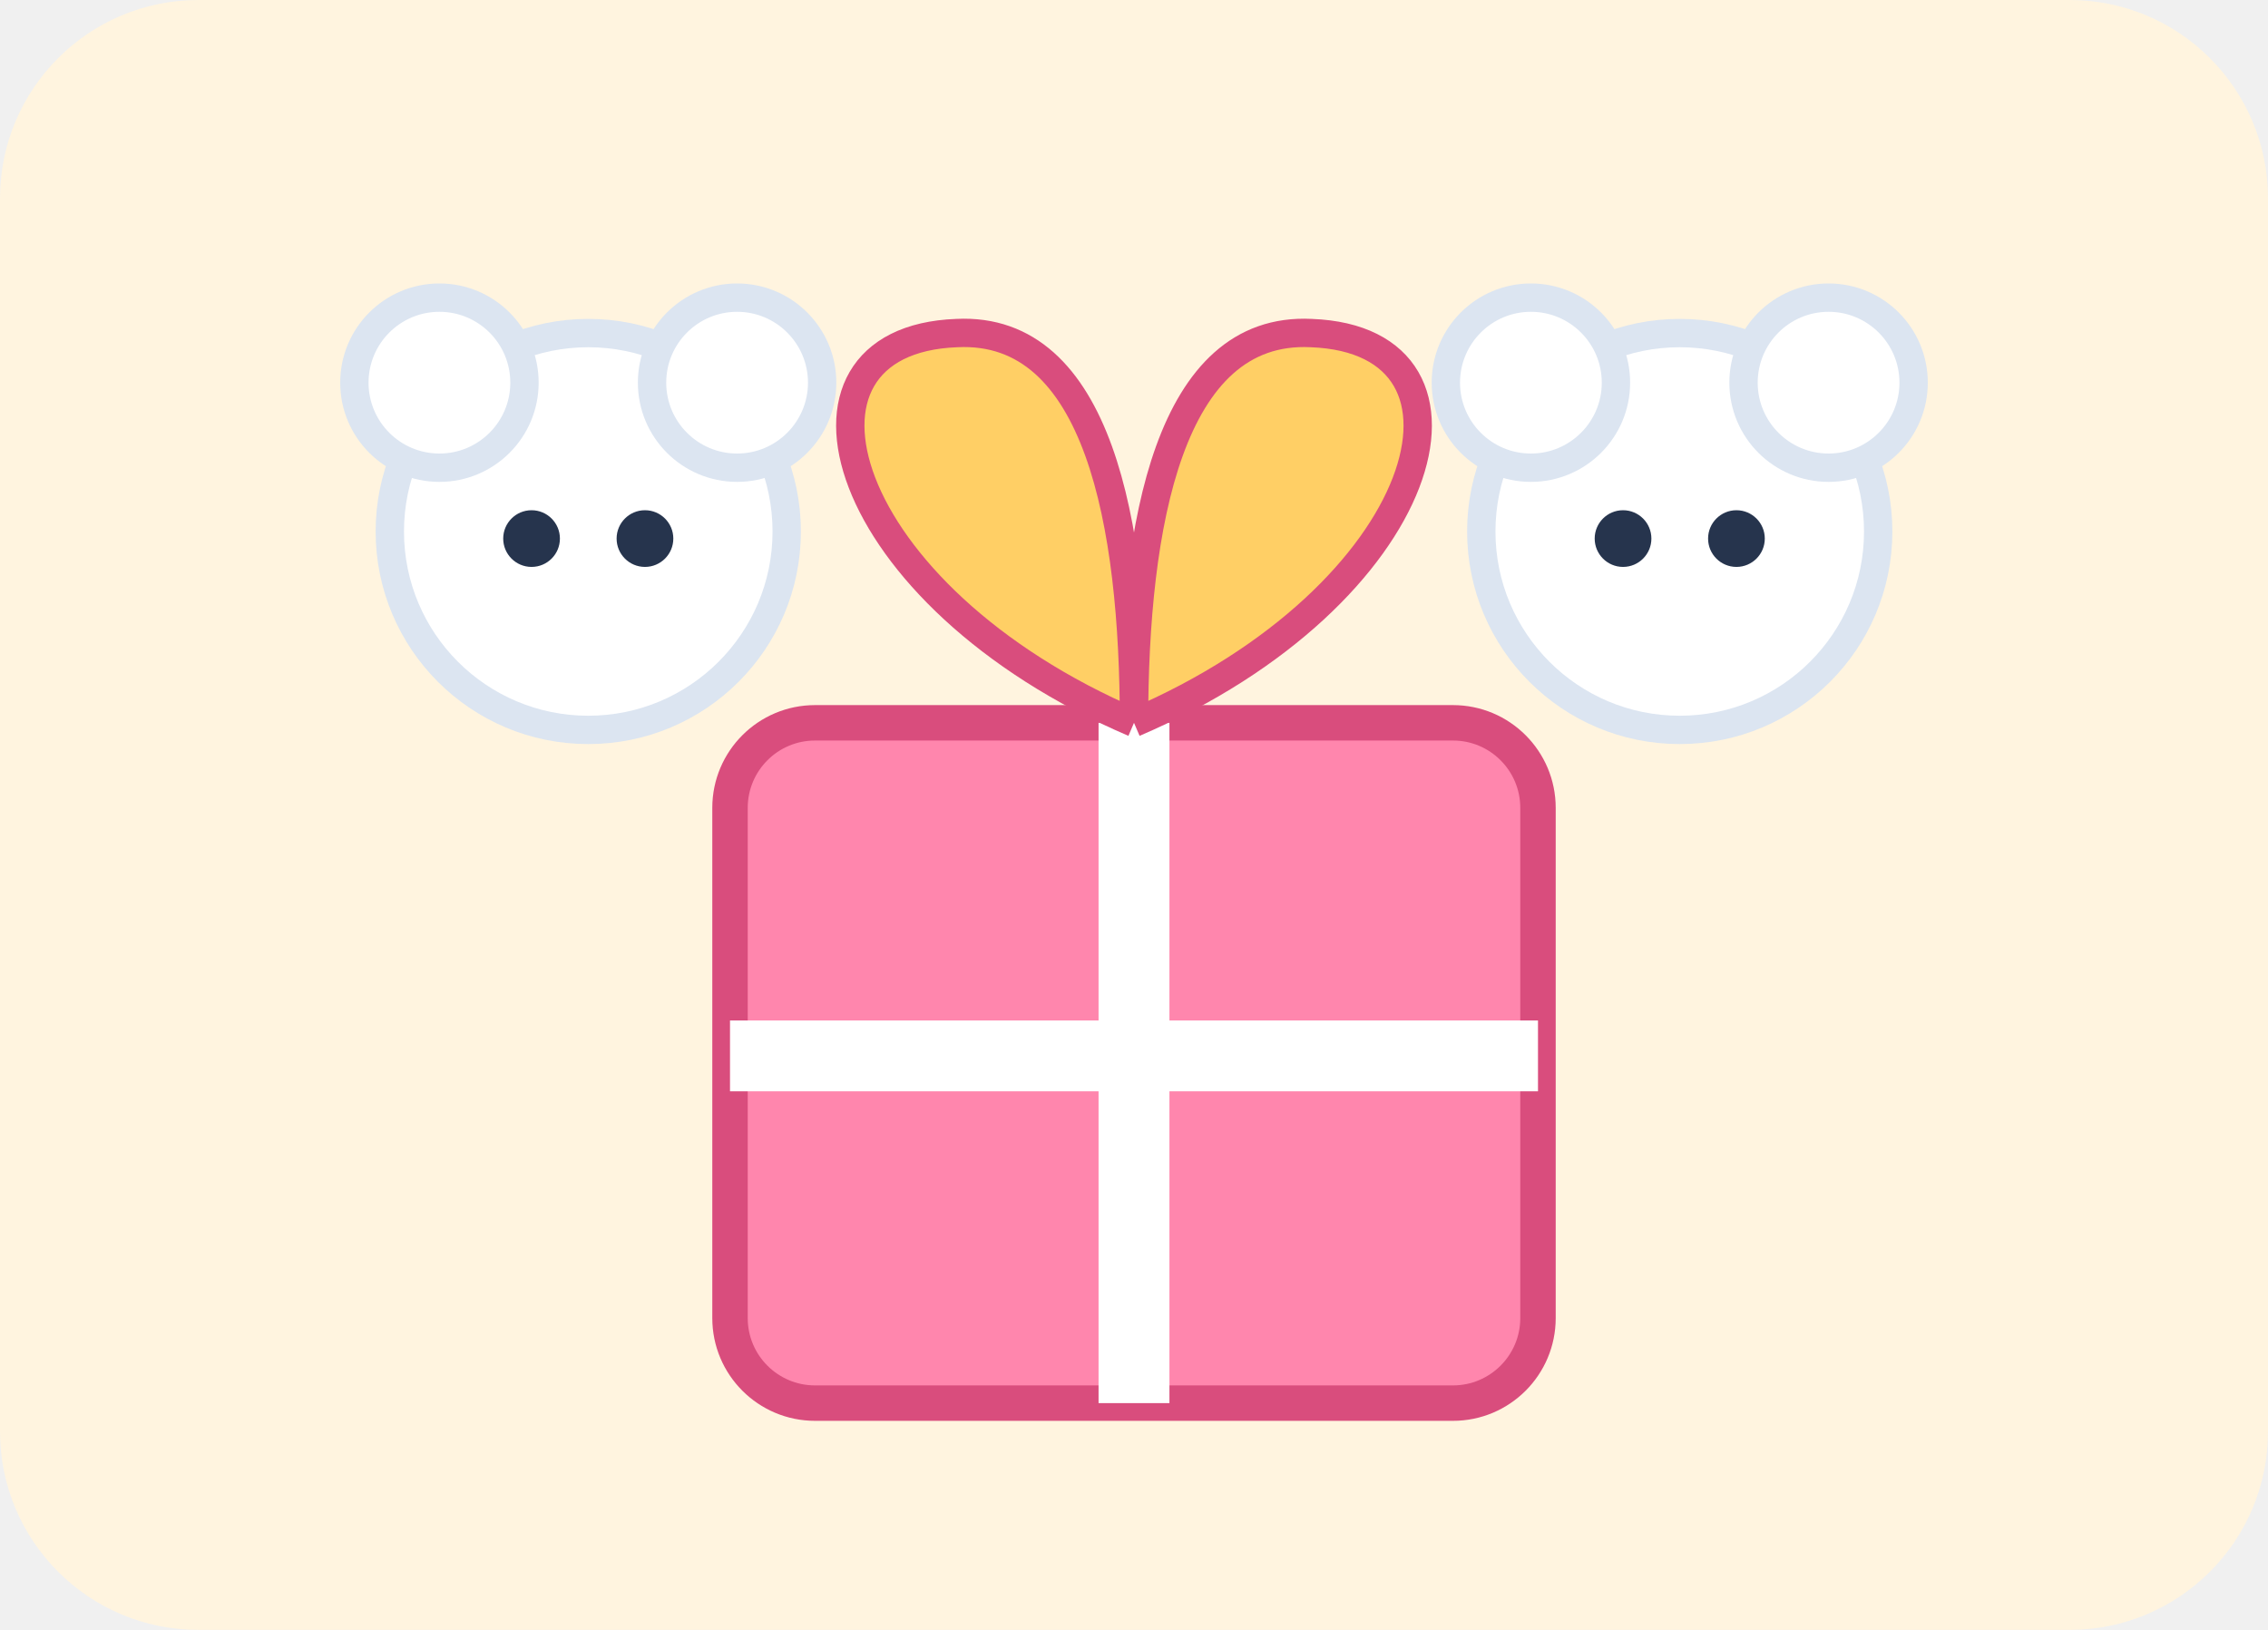
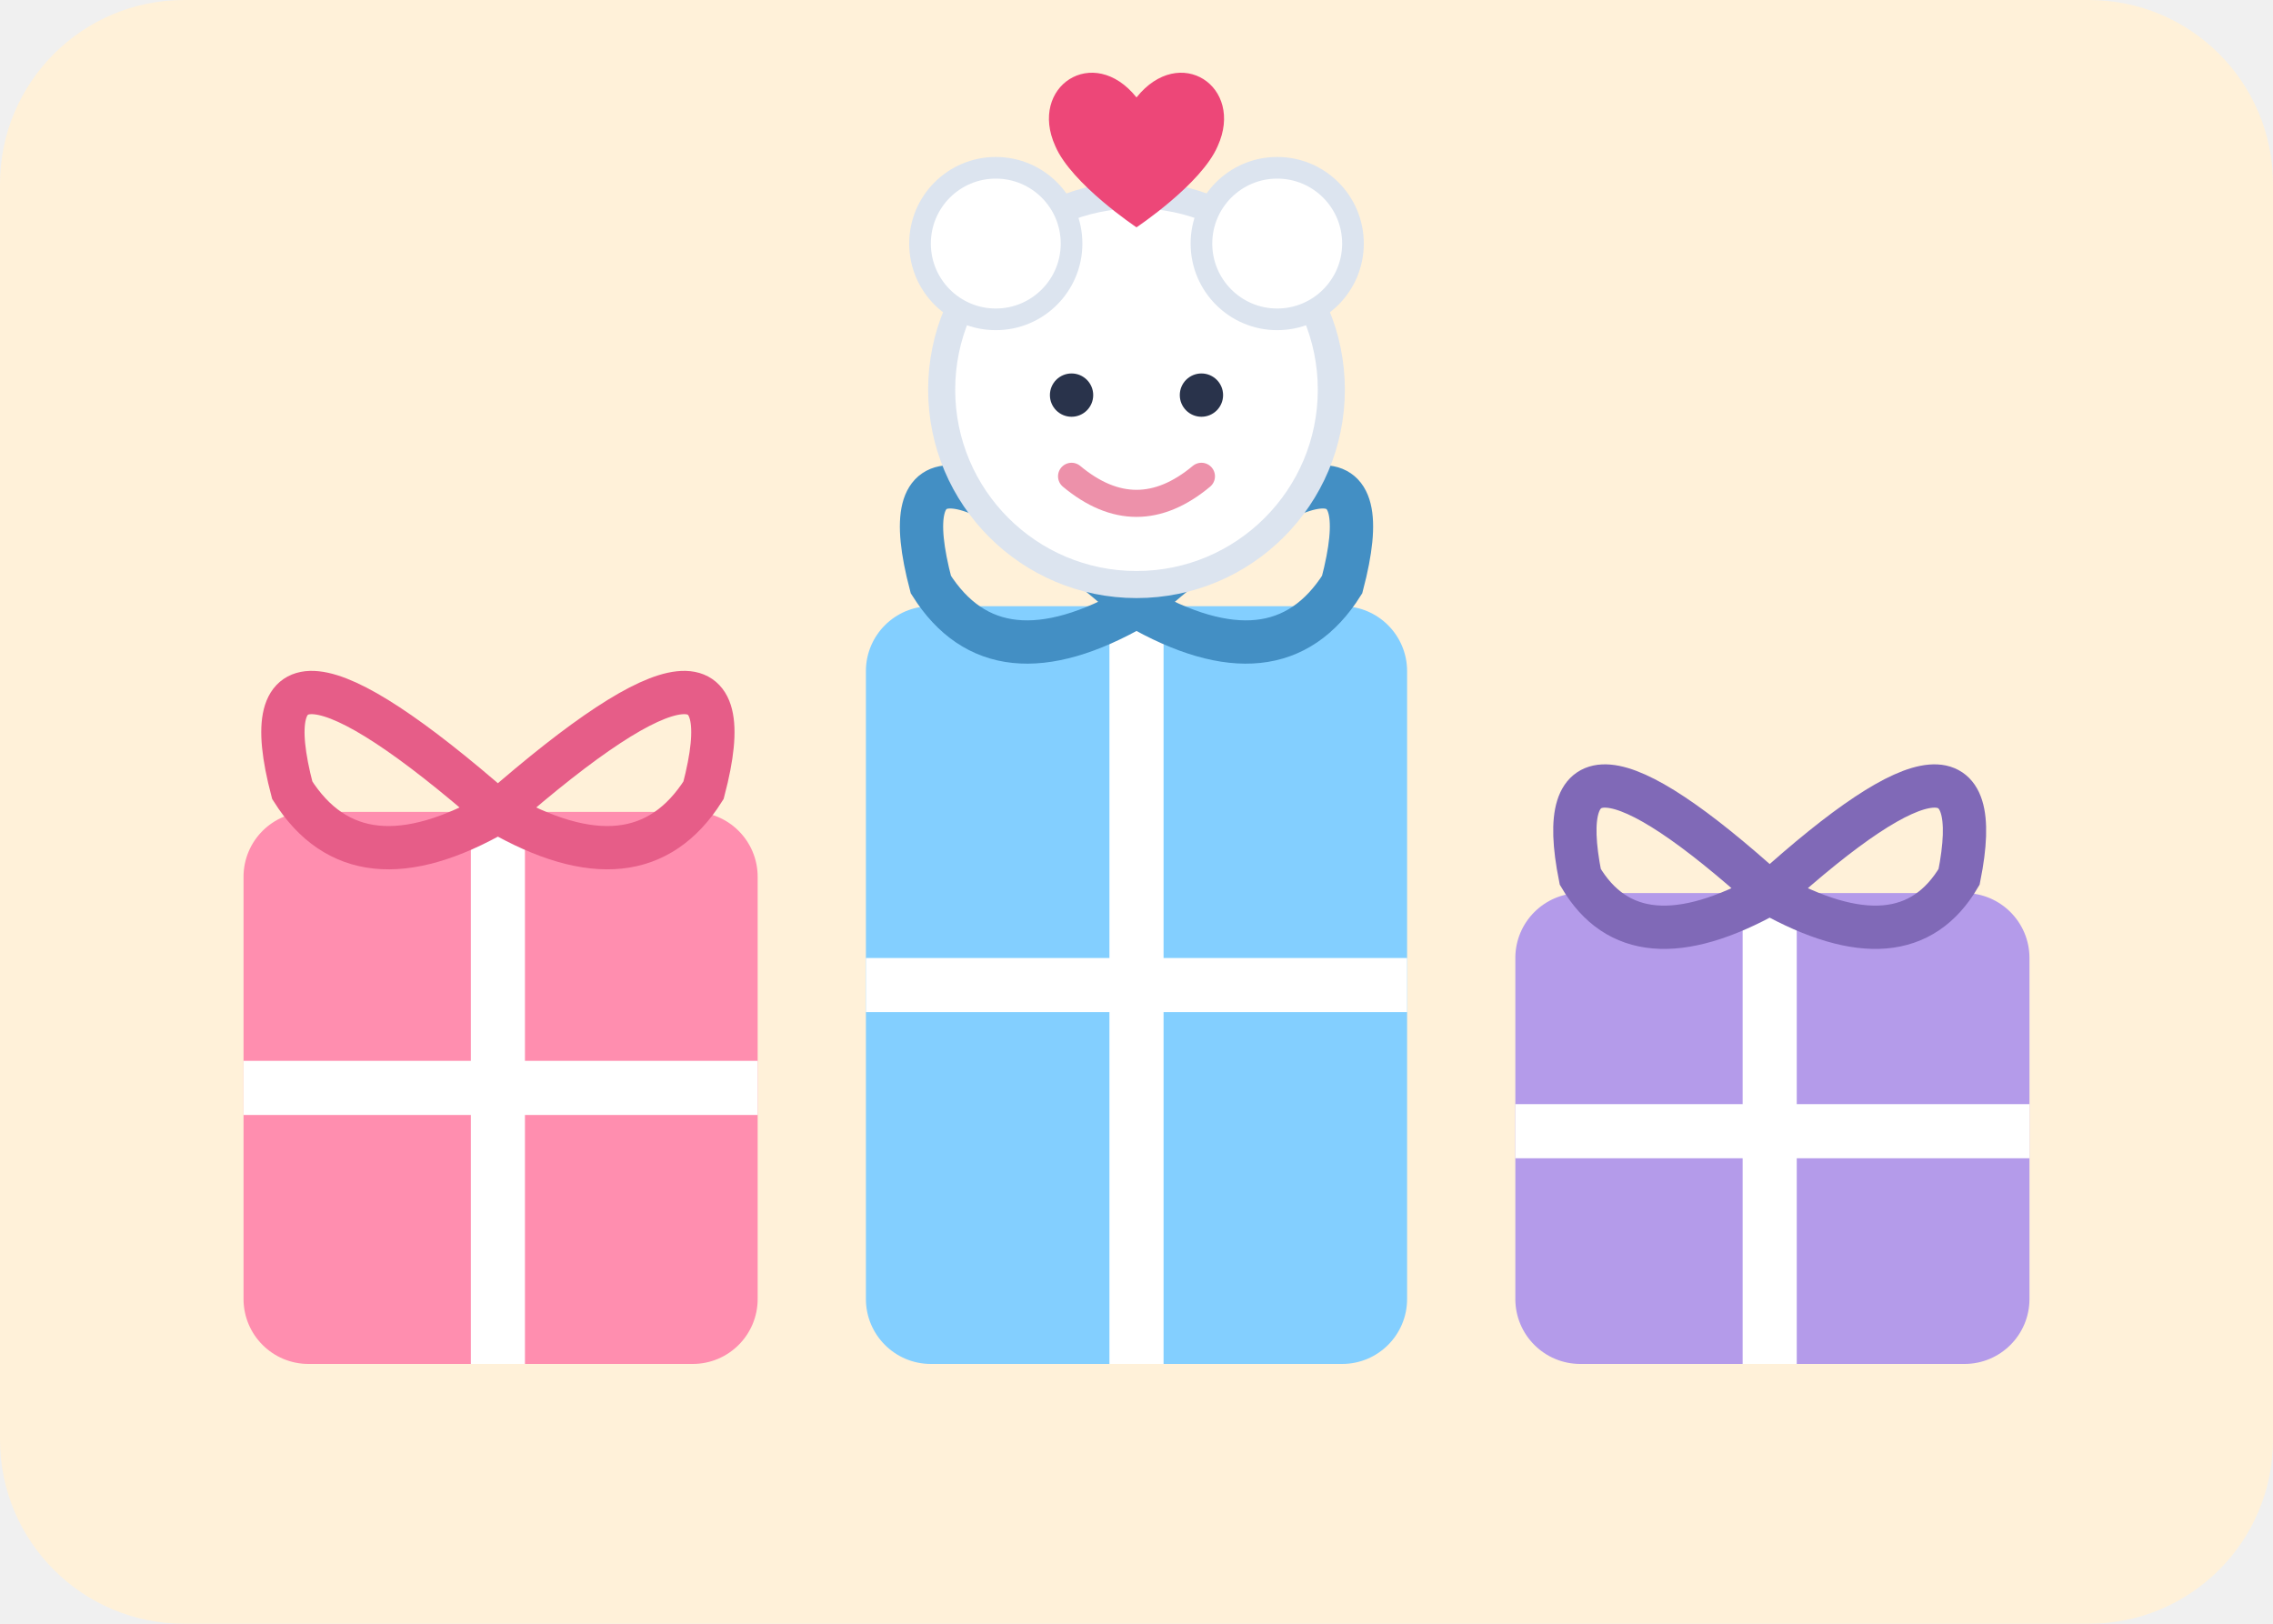
- <svg xmlns="http://www.w3.org/2000/svg" viewBox="0 0 320 230">
-   <rect width="320" height="230" rx="28" fill="#fff4df" />
-   <rect x="103" y="102" width="114" height="96" rx="12" fill="#ff86ad" stroke="#d94d7d" stroke-width="5" />
-   <path d="M160 102v96m-57-49h114" stroke="#fff" stroke-width="10" />
-   <path d="M160 102c-42-18-52-54-25-55 20-1 25 27 25 55 0-28 5-56 25-55 27 1 17 37-25 55" fill="#ffcf65" stroke="#d94d7d" stroke-width="4" />
-   <g fill="#fff" stroke="#dce5f1" stroke-width="4">
-     <circle cx="83" cy="75" r="28" />
-     <circle cx="62" cy="54" r="12" />
-     <circle cx="104" cy="54" r="12" />
-     <circle cx="237" cy="75" r="28" />
-     <circle cx="216" cy="54" r="12" />
-     <circle cx="258" cy="54" r="12" />
+ <svg xmlns="http://www.w3.org/2000/svg" viewBox="0 0 420 300">
+   <rect width="420" height="300" rx="34" fill="#fff1d9" />
+   <g>
+     <rect x="45" y="150" width="95" height="102" rx="12" fill="#ff8eaf" />
+     <rect x="160" y="112" width="100" height="140" rx="12" fill="#83cfff" />
+     <rect x="280" y="165" width="95" height="87" rx="12" fill="#b49bea" />
+     <g stroke="#fff" stroke-width="10">
+       <path d="M92 150v102m-47-51h95M210 112v140m-50-70h100M327 165v87m-47-43h95" />
+     </g>
+     <g fill="none" stroke-width="8">
+       <path d="M92 150q-48-42-38-4q12 19 38 4q48-42 38-4q-12 19-38 4" stroke="#e65d88" />
+       <path d="M210 112q-48-42-38-4q12 19 38 4q48-42 38-4q-12 19-38 4" stroke="#438fc4" />
+       <path d="M327 165q-42-38-35-3q10 17 35 3q42-38 35-3q-10 17-35 3" stroke="#8069b7" />
+     </g>
  </g>
-   <g fill="#26344d">
-     <circle cx="75" cy="76" r="4" />
-     <circle cx="91" cy="76" r="4" />
-     <circle cx="229" cy="76" r="4" />
-     <circle cx="245" cy="76" r="4" />
-   </g>
+   <circle cx="210" cy="72" r="36" fill="#fff" stroke="#dce4ef" stroke-width="5" />
+   <circle cx="184" cy="45" r="14" fill="#fff" stroke="#dce4ef" stroke-width="4" />
+   <circle cx="236" cy="45" r="14" fill="#fff" stroke="#dce4ef" stroke-width="4" />
+   <circle cx="198" cy="73" r="4" fill="#29334b" />
+   <circle cx="222" cy="73" r="4" fill="#29334b" />
+   <path d="M198 88q12 10 24 0" fill="none" stroke="#ed91aa" stroke-width="5" stroke-linecap="round" />
+   <path d="M210 18c-8-10-20-2-15 9 3 7 15 15 15 15s12-8 15-15c5-11-7-19-15-9" fill="#ed4778" />
</svg>
